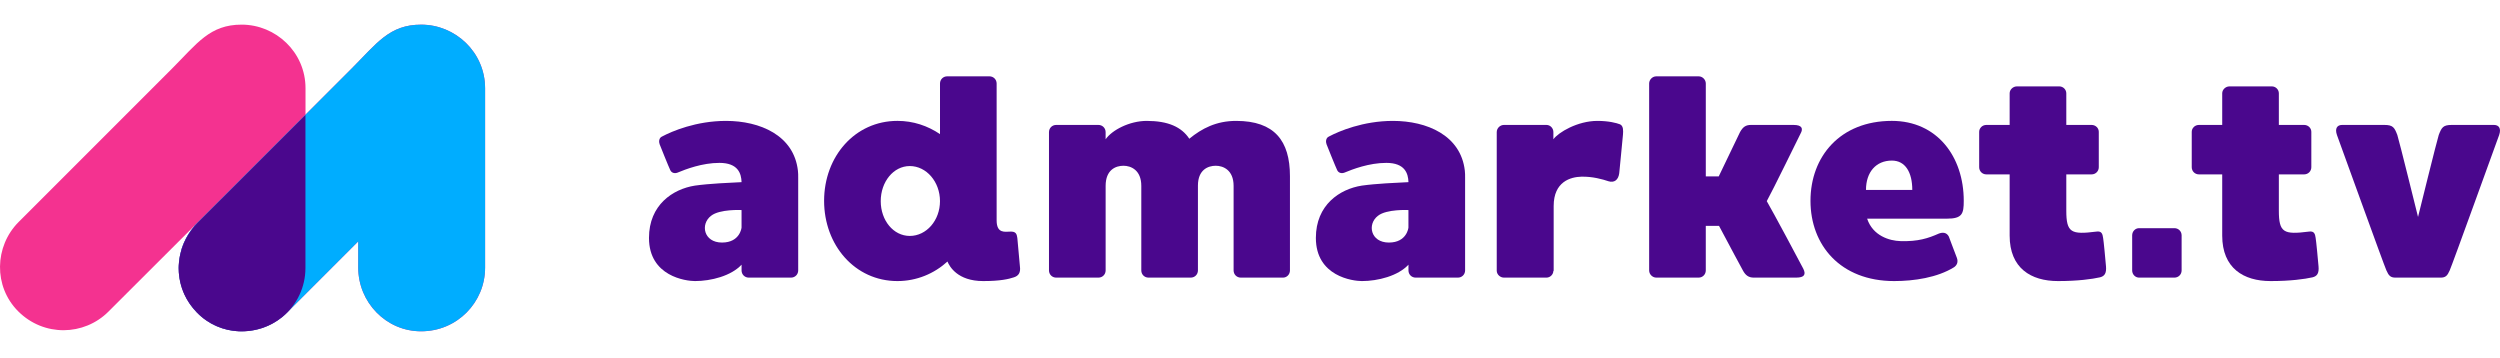
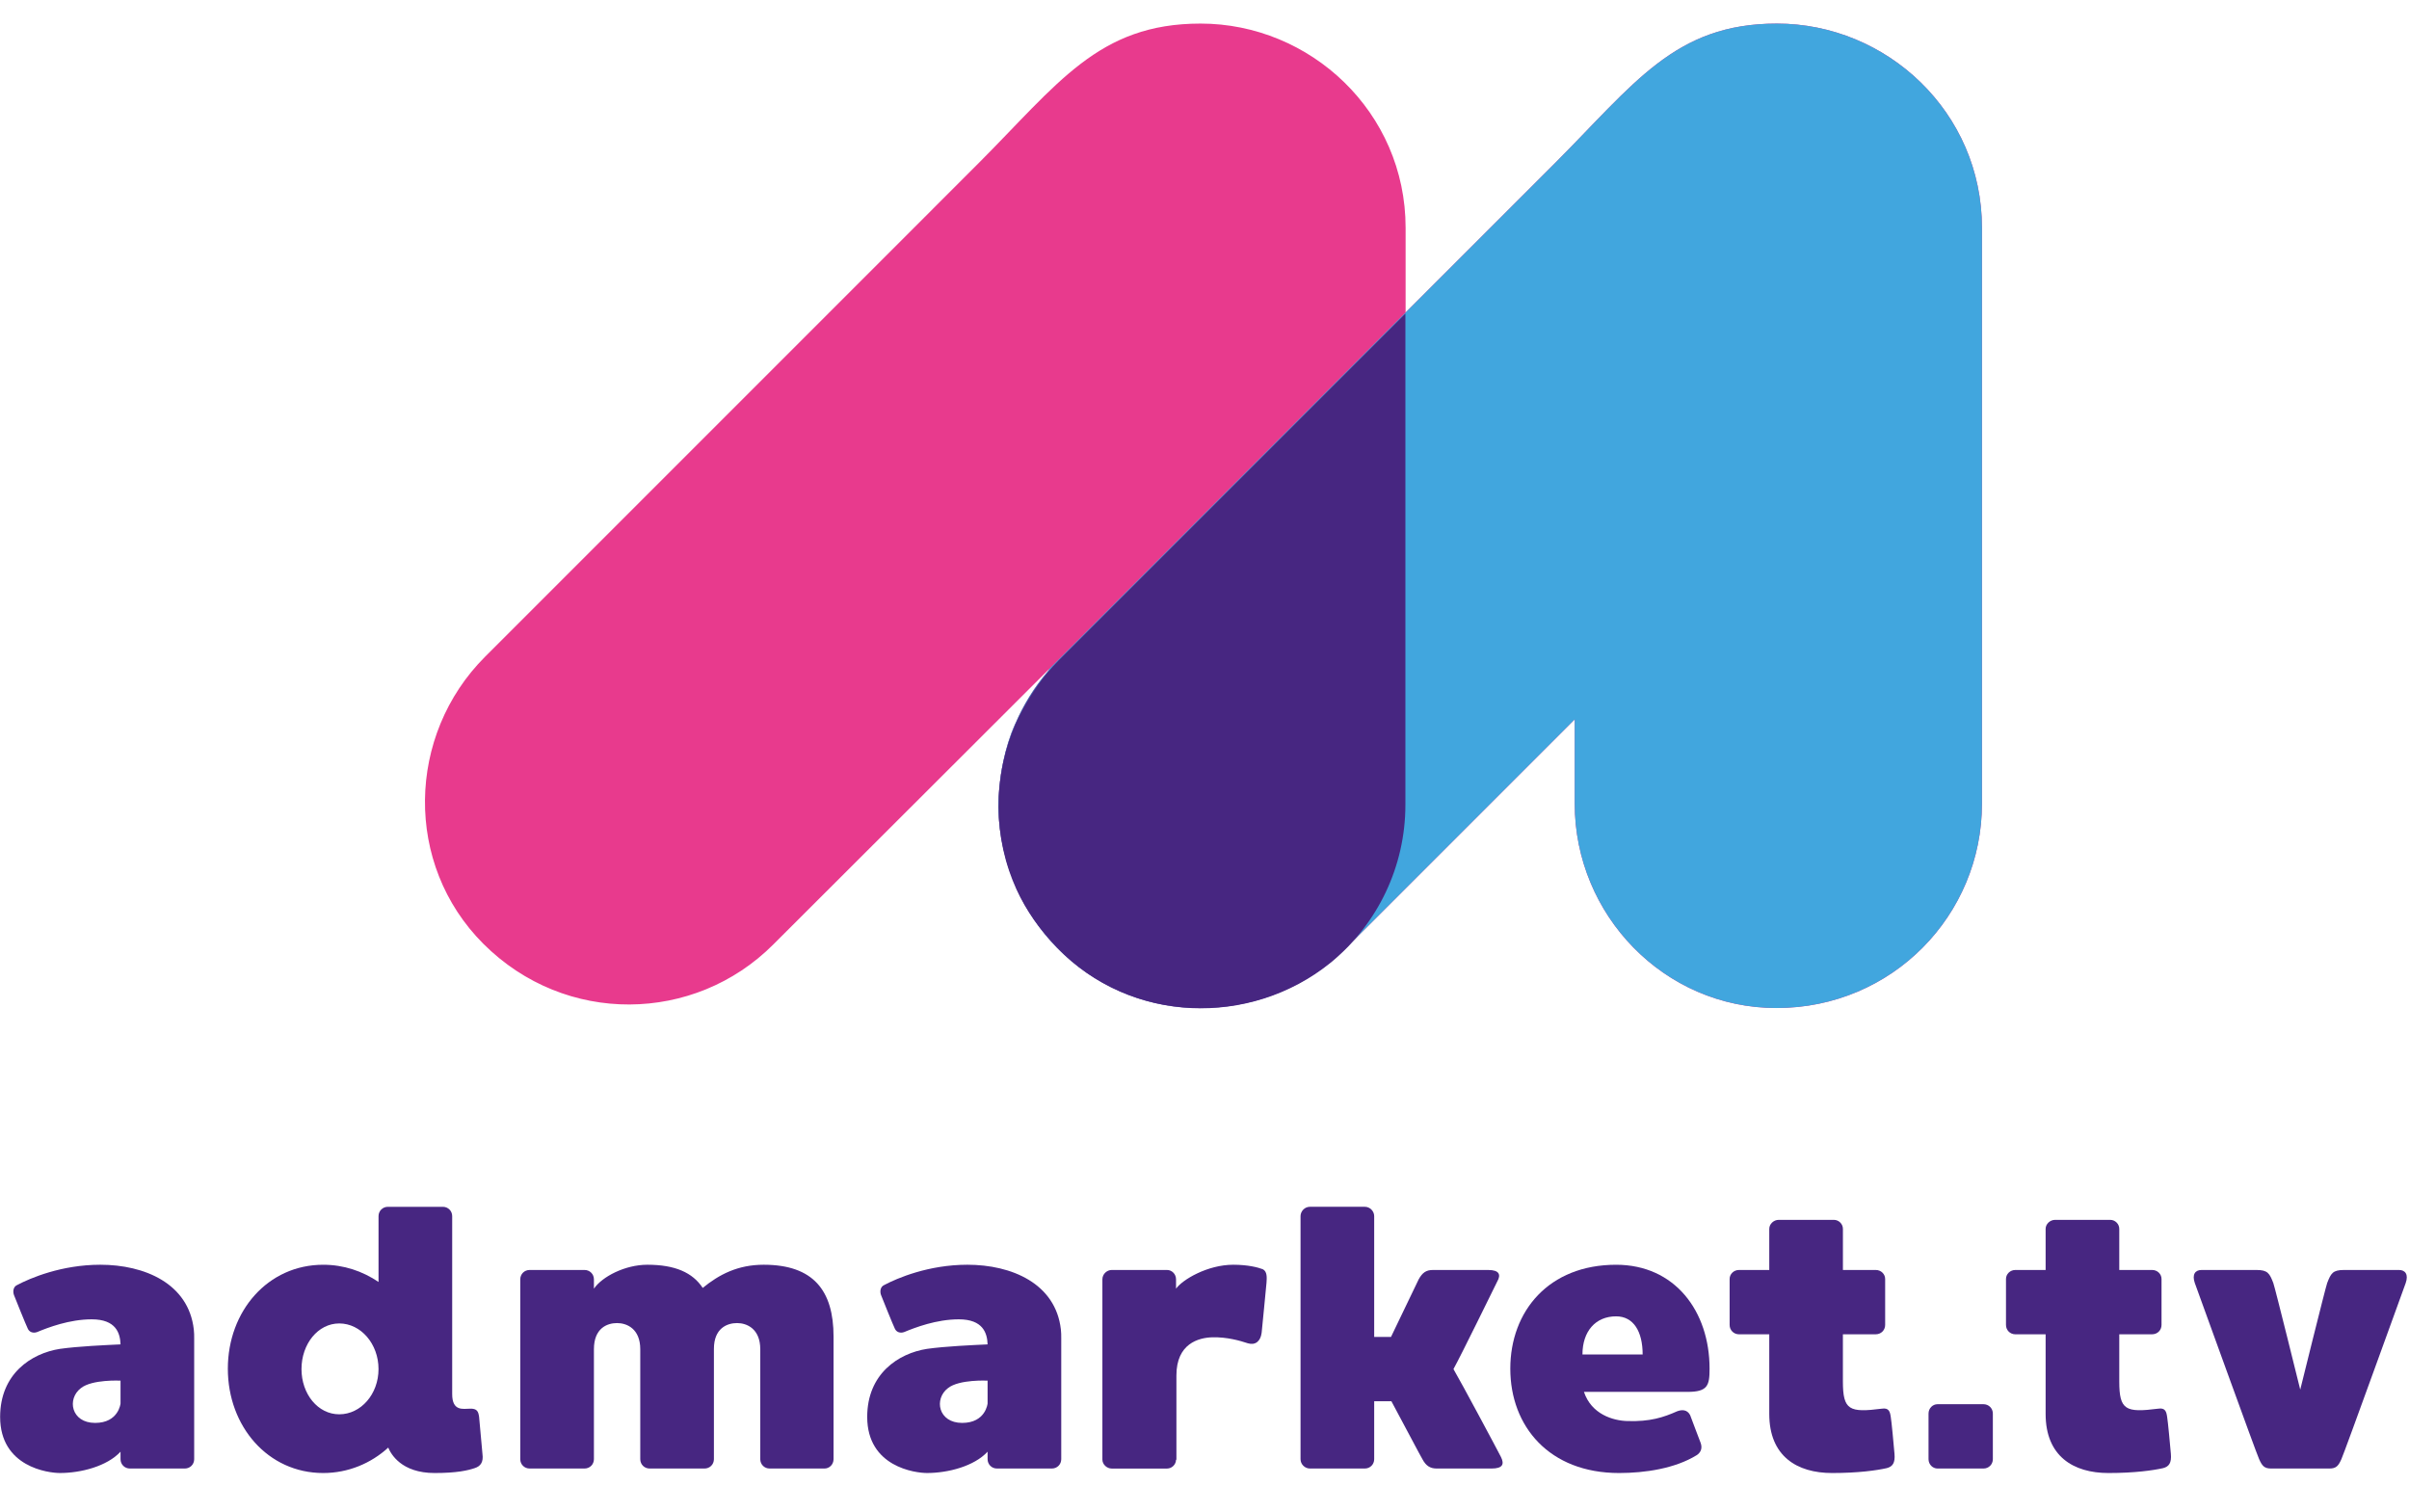
- <svg xmlns="http://www.w3.org/2000/svg" version="1.1" id="Capa_1" x="0px" y="0px" viewBox="0 0 1500 214.63" style="enable-background:new 0 0 1500 214.63;" xml:space="preserve">
+ <svg xmlns="http://www.w3.org/2000/svg" version="1.1" id="Capa_1" x="0px" y="0px" viewBox="0 0 1500 941.04" style="enable-background:new 0 0 1500 941.04;" xml:space="preserve">
  <style type="text/css">
- 	.st0{fill:#4A078D;}
- 	.st1{fill:#F43290;}
- 	.st2{fill:#00ADFF;}
+ 	.st0{fill:#472681;}
+ 	.st1{fill:#E83A8D;}
+ 	.st2{fill:#41A6DE;}
</style>
  <g>
-     <path class="st0" d="M478.92,106.53v55.73c0,2.42-1.9,4.31-4.31,4.31H459.6h-10.35c-2.42,0-4.31-1.9-4.31-4.31v-3.45   c-6.21,6.73-18.29,9.83-27.95,9.83c-5.35,0-27.6-2.76-27.6-25.88c0-19.84,14.32-29.33,27.6-31.4c8.63-1.21,20.88-1.73,27.95-2.07   c-0.17-5.18-2.07-11.56-13.29-11.56c-10.35,0-20.19,3.8-25.19,5.87c-1.9,0.69-3.62,0-4.31-1.55c-0.86-1.73-5.87-14.15-6.38-15.53   s-0.52-3.8,1.55-4.66c5.87-3.11,20.36-9.32,38.3-9.32c20.36,0,40.72,8.63,43.13,29.85C478.92,103.77,478.92,105.15,478.92,106.53z    M444.93,136.55v-10.52c0,0-13.11-0.69-18.29,3.45c-6.56,5-4.49,16.05,6.56,16.05C444.07,145.53,444.93,136.55,444.93,136.55z" />
-     <path class="st0" d="M608.33,166.4c-3.11,1.04-8.11,2.24-18.46,2.24c-15.35,0-20.19-8.8-21.39-11.73   c-7.94,7.25-18.46,11.73-30.02,11.73c-25.54,0-44-21.57-44-48.14c0-26.57,18.46-47.97,44-47.97c9.49,0,18.12,2.93,25.54,7.94V50.11   c0-2.42,1.9-4.31,4.31-4.31h25.36c2.42,0,4.31,1.9,4.31,4.31v82.13c0,8.11,5.17,6.73,8.11,6.73c3.45-0.17,3.97,1.38,4.31,3.8   c0.17,2.07,1.21,13.63,1.55,17.08C612.47,163.64,611.09,165.54,608.33,166.4z M563.99,120.68c0-11.56-8.11-21.05-18.12-21.05   c-9.83,0-17.43,9.49-17.43,21.05s7.59,20.88,17.43,20.88C555.88,141.56,563.99,132.24,563.99,120.68z" />
-     <path class="st0" d="M773.97,105.67v56.59c0,2.42-1.9,4.31-4.14,4.31h-25.36c-2.42,0-4.31-1.9-4.31-4.31v-50.73   c0-9.49-6.21-12.08-10.7-12.08c-4.66,0-10.7,2.42-10.7,11.91v50.9c0,2.42-1.9,4.31-4.31,4.31h-25.36c-2.42,0-4.31-1.9-4.31-4.31   v-50.73c0-9.49-6.21-12.08-10.7-12.08c-4.66,0-10.7,2.42-10.7,12.08c0,4.66,0,50.73,0,50.73c0,2.42-1.9,4.31-4.31,4.31H633.7   c-2.42,0-4.31-1.9-4.31-4.31V79.27c0-2.42,1.9-4.31,4.31-4.31h25.36c2.42,0,4.31,1.9,4.31,4.31v4.31   c3.8-5.52,14.32-11.04,24.67-11.04c12.77,0,20.88,3.62,25.54,10.7c7.59-6.21,16.22-10.7,28.12-10.7   C764.66,72.54,773.97,84.45,773.97,105.67z" />
-     <path class="st0" d="M879.06,106.53v55.73c0,2.42-1.9,4.31-4.31,4.31h-15.01h-10.35c-2.42,0-4.31-1.9-4.31-4.31v-3.45   c-6.21,6.73-18.29,9.83-27.95,9.83c-5.35,0-27.61-2.76-27.61-25.88c0-19.84,14.32-29.33,27.61-31.4   c8.63-1.21,20.88-1.73,27.95-2.07c-0.17-5.18-2.07-11.56-13.29-11.56c-10.35,0-20.19,3.8-25.19,5.87c-1.9,0.69-3.62,0-4.31-1.55   c-0.86-1.73-5.87-14.15-6.38-15.53c-0.52-1.38-0.52-3.8,1.55-4.66c5.87-3.11,20.36-9.32,38.3-9.32c20.36,0,40.72,8.63,43.14,29.85   C879.06,103.77,879.06,105.15,879.06,106.53z M845.06,136.55v-10.52c0,0-13.11-0.69-18.29,3.45c-6.56,5-4.49,16.05,6.56,16.05   C844.2,145.53,845.06,136.55,845.06,136.55z" />
-     <path class="st0" d="M973.78,80.82c-0.34,3.11-1.9,20.36-2.24,23.12c-0.52,3.97-2.93,5.87-6.38,4.83   c-3.62-1.21-9.66-2.93-16.39-2.76c-6.38,0.17-16.57,2.93-16.57,17.6c0,4.66,0,38.82,0,38.82l-0.17,0.17v-0.17   c0,2.24-1.9,4.14-4.14,4.14h-25.54c-2.24,0-4.31-1.9-4.31-4.14V79.27c0-2.42,2.07-4.31,4.31-4.31h25.54c2.24,0,4.14,1.9,4.14,4.31   v4.31c2.94-4.14,14.49-11.04,26.4-11.04c6.73,0,11.39,1.21,13.63,2.07C974.12,75.65,973.95,78.41,973.78,80.82z" />
-     <path class="st0" d="M1077.65,166.57c-4.49,0-25.36,0-25.36,0c-3.11,0-5-1.38-6.56-4.31c-0.86-1.38-8.11-15.18-14.32-26.74h-7.94   v26.74c0,2.42-1.9,4.31-4.31,4.31H993.8c-2.24,0-4.31-1.9-4.31-4.31V50.11c0-2.24,1.9-4.31,4.31-4.31h25.37   c2.42,0,4.31,2.07,4.31,4.31v55.73h7.76c5.52-11.39,12.08-25.19,12.77-26.57c1.73-3.11,3.45-4.31,6.56-4.31c0,0,21.05,0,25.54,0   c5,0,6.04,2.07,4.14,5.35c-1.38,2.76-16.91,34.51-20.19,40.37c3.45,5.87,20.53,37.79,21.91,40.55   C1083.69,164.68,1082.66,166.57,1077.65,166.57z" />
-     <path class="st0" d="M1120.28,131.2c3.45,10.35,13.46,13.29,20.01,13.46c10.53,0.35,16.74-1.73,22.95-4.49   c2.24-0.86,4.66-0.86,6.04,1.73c0.69,1.73,3.97,10.7,4.83,12.77c1.04,2.76-0.17,4.66-1.72,5.69c-10.01,6.21-23.98,8.28-35.89,8.28   c-32.26,0-50.21-21.57-50.21-48.14c0-26.57,17.77-47.97,48.83-47.97c27.09,0,43.13,21.39,43.13,47.97c0,7.76-0.86,10.7-10.18,10.7   C1164.27,131.2,1150.99,131.2,1120.28,131.2z M1119.59,113.95h27.78c0-10.52-4.14-17.6-12.25-17.6   C1125.62,96.35,1119.59,103.25,1119.59,113.95z" />
-     <path class="st0" d="M1259.97,166.4c-4.66,1.04-13.11,2.24-25.19,2.24c-16.22,0-28.99-7.76-28.99-27.26c0,0,0,0,0-36.75h-13.98   c-2.42,0-4.31-1.9-4.31-4.31V79.1c0-2.24,1.9-4.14,4.31-4.14h13.98V55.98c0-2.24,2.07-4.14,4.31-4.14h25.54   c2.24,0,4.14,1.9,4.14,4.14c0,0,0,8.11,0,18.98h15.18c2.42,0,4.31,1.9,4.31,4.14v21.22c0,2.42-1.9,4.31-4.31,4.31h-15.18   c0,10.87,0,19.67,0,21.74c0,13.29,2.94,14.49,17.95,12.6c3.28-0.52,3.8,1.38,4.14,3.8c0.35,1.9,1.38,12.94,1.73,17.08   C1263.94,163.99,1262.73,165.71,1259.97,166.4z" />
-     <path class="st0" d="M1308.97,141.21v21.05c0,2.42-1.9,4.31-4.31,4.31h-21.22c-2.24,0-4.14-1.9-4.14-4.31v-21.05   c0-2.42,1.9-4.31,4.14-4.31h21.22C1307.08,136.9,1308.97,138.8,1308.97,141.21z" />
-     <path class="st0" d="M1387.51,166.4c-4.66,1.04-13.11,2.24-25.19,2.24c-16.22,0-28.99-7.76-28.99-27.26c0,0,0,0,0-36.75h-13.98   c-2.42,0-4.31-1.9-4.31-4.31V79.1c0-2.24,1.9-4.14,4.31-4.14h13.98V55.98c0-2.24,2.07-4.14,4.31-4.14h25.53   c2.24,0,4.14,1.9,4.14,4.14c0,0,0,8.11,0,18.98h15.18c2.42,0,4.31,1.9,4.31,4.14v21.22c0,2.42-1.9,4.31-4.31,4.31h-15.18   c0,10.87,0,19.67,0,21.74c0,13.29,2.93,14.49,17.94,12.6c3.28-0.52,3.8,1.38,4.14,3.8c0.34,1.9,1.38,12.94,1.73,17.08   C1391.48,163.99,1390.27,165.71,1387.51,166.4z" />
-     <path class="st0" d="M1499.49,81c-1.55,4.14-28.3,78.33-29.68,81.27c-1.38,3.11-2.42,4.31-5.52,4.31h-26.92   c-3.11,0-4.14-1.21-5.52-4.31c-1.38-2.93-28.12-77.12-29.68-81.27c-1.38-3.97,0.17-6.04,3.1-6.04c2.24,0,25.37,0,25.37,0   c5.17,0,6.04,1.55,7.76,6.04c0.86,2.42,12.42,49.17,12.42,49.17s11.56-46.76,12.42-49.17c1.72-4.49,2.59-6.04,7.76-6.04   c0,0,23.12,0,25.36,0C1499.32,74.96,1500.87,77.03,1499.49,81z" />
+     <path class="st0" d="M120.91,833.31v75.2c0,3.26-2.56,5.82-5.82,5.82H94.84H80.87c-3.26,0-5.82-2.56-5.82-5.82v-4.66   c-8.38,9.08-24.68,13.27-37.72,13.27c-7.21,0-37.25-3.72-37.25-34.92c0-26.77,19.32-39.58,37.25-42.37   c11.64-1.63,28.17-2.33,37.72-2.79c-0.23-6.98-2.79-15.6-17.93-15.6c-13.97,0-27.24,5.12-33.99,7.92c-2.56,0.93-4.89,0-5.82-2.1   c-1.16-2.33-7.91-19.09-8.61-20.95c-0.7-1.86-0.7-5.12,2.09-6.29c7.92-4.19,27.47-12.57,51.68-12.57   c27.47,0,54.94,11.64,58.2,40.27C120.91,829.59,120.91,831.45,120.91,833.31z M75.05,873.82v-14.2c0,0-17.69-0.93-24.68,4.66   c-8.85,6.75-6.05,21.65,8.85,21.65C73.89,885.93,75.05,873.82,75.05,873.82z" />
+     <path class="st0" d="M295.52,914.1c-4.19,1.4-10.94,3.03-24.91,3.03c-20.72,0-27.24-11.87-28.86-15.83   c-10.71,9.78-24.91,15.83-40.51,15.83c-34.45,0-59.37-29.1-59.37-64.95c0-35.85,24.91-64.72,59.37-64.72   c12.8,0,24.44,3.96,34.46,10.71v-40.97c0-3.26,2.56-5.82,5.82-5.82h34.22c3.26,0,5.82,2.56,5.82,5.82V868   c0,10.94,6.98,9.08,10.94,9.08c4.65-0.23,5.35,1.86,5.82,5.12c0.23,2.79,1.63,18.39,2.09,23.05   C301.11,910.37,299.25,912.93,295.52,914.1z M235.69,852.4c0-15.6-10.94-28.4-24.45-28.4c-13.27,0-23.51,12.8-23.51,28.4   c0,15.6,10.24,28.17,23.51,28.17C224.75,880.57,235.69,868,235.69,852.4z" />
+     <path class="st0" d="M519.02,832.15v76.36c0,3.26-2.56,5.82-5.59,5.82h-34.22c-3.26,0-5.82-2.56-5.82-5.82v-68.44   c0-12.8-8.38-16.3-14.43-16.3c-6.29,0-14.43,3.26-14.43,16.06v68.68c0,3.26-2.56,5.82-5.82,5.82h-34.22   c-3.26,0-5.82-2.56-5.82-5.82v-68.44c0-12.8-8.38-16.3-14.43-16.3c-6.29,0-14.43,3.26-14.43,16.3c0,6.29,0,68.44,0,68.44   c0,3.26-2.56,5.82-5.82,5.82h-34.22c-3.26,0-5.82-2.56-5.82-5.82V796.53c0-3.26,2.56-5.82,5.82-5.82h34.22   c3.26,0,5.82,2.56,5.82,5.82v5.82c5.12-7.45,19.32-14.9,33.29-14.9c17.23,0,28.17,4.89,34.46,14.43   c10.24-8.38,21.88-14.43,37.95-14.43C506.45,787.45,519.02,803.52,519.02,832.15z" />
+     <path class="st0" d="M660.8,833.31v75.2c0,3.26-2.56,5.82-5.82,5.82h-20.25h-13.97c-3.26,0-5.82-2.56-5.82-5.82v-4.66   c-8.38,9.08-24.68,13.27-37.71,13.27c-7.22,0-37.25-3.72-37.25-34.92c0-26.77,19.32-39.58,37.25-42.37   c11.64-1.63,28.17-2.33,37.71-2.79c-0.23-6.98-2.79-15.6-17.93-15.6c-13.97,0-27.24,5.12-33.99,7.92c-2.56,0.93-4.89,0-5.82-2.1   c-1.16-2.33-7.91-19.09-8.61-20.95c-0.7-1.86-0.7-5.12,2.1-6.29c7.92-4.19,27.47-12.57,51.68-12.57c27.47,0,54.94,11.64,58.2,40.27   C660.8,829.59,660.8,831.45,660.8,833.31z M614.94,873.82v-14.2c0,0-17.69-0.93-24.68,4.66c-8.85,6.75-6.05,21.65,8.85,21.65   C613.77,885.93,614.94,873.82,614.94,873.82z" />
+     <path class="st0" d="M788.61,798.63c-0.46,4.19-2.56,27.47-3.03,31.2c-0.7,5.35-3.96,7.91-8.61,6.52   c-4.89-1.63-13.04-3.96-22.11-3.72c-8.61,0.23-22.35,3.96-22.35,23.75c0,6.29,0,52.38,0,52.38l-0.23,0.23v-0.23   c0,3.03-2.56,5.59-5.59,5.59h-34.45c-3.03,0-5.82-2.56-5.82-5.59V796.53c0-3.26,2.79-5.82,5.82-5.82h34.45   c3.03,0,5.59,2.56,5.59,5.82v5.82c3.96-5.59,19.56-14.9,35.62-14.9c9.08,0,15.37,1.63,18.39,2.79   C789.08,791.64,788.84,795.37,788.61,798.63z" />
+     <path class="st0" d="M928.76,914.33c-6.05,0-34.22,0-34.22,0c-4.19,0-6.75-1.86-8.85-5.82c-1.16-1.86-10.94-20.49-19.32-36.08   h-10.71v36.08c0,3.26-2.56,5.82-5.82,5.82h-34.22c-3.03,0-5.82-2.56-5.82-5.82V757.19c0-3.03,2.56-5.82,5.82-5.82h34.22   c3.26,0,5.82,2.79,5.82,5.82v75.2h10.47c7.45-15.37,16.3-33.99,17.23-35.85c2.33-4.19,4.66-5.82,8.85-5.82c0,0,28.4,0,34.46,0   c6.75,0,8.14,2.79,5.59,7.22c-1.86,3.72-22.81,46.56-27.24,54.48c4.66,7.91,27.71,50.98,29.57,54.71   C936.91,911.77,935.52,914.33,928.76,914.33z" />
+     <path class="st0" d="M986.27,866.61c4.65,13.97,18.16,17.93,27,18.16c14.2,0.47,22.58-2.33,30.96-6.05   c3.03-1.16,6.29-1.16,8.15,2.33c0.93,2.33,5.36,14.43,6.52,17.23c1.4,3.72-0.23,6.29-2.33,7.68c-13.5,8.38-32.36,11.17-48.42,11.17   c-43.53,0-67.74-29.1-67.74-64.95c0-35.85,23.98-64.72,65.88-64.72c36.55,0,58.2,28.87,58.2,64.72c0,10.48-1.16,14.43-13.73,14.43   C1045.64,866.61,1027.71,866.61,986.27,866.61z M985.34,843.33h37.48c0-14.2-5.59-23.75-16.53-23.75   C993.49,819.58,985.34,828.89,985.34,843.33z" />
+     <path class="st0" d="M1174.76,914.1c-6.29,1.4-17.69,3.03-33.99,3.03c-21.88,0-39.11-10.48-39.11-36.78c0,0,0,0,0-49.59h-18.86   c-3.26,0-5.82-2.56-5.82-5.82V796.3c0-3.03,2.56-5.59,5.82-5.59h18.86V765.1c0-3.03,2.79-5.59,5.82-5.59h34.45   c3.03,0,5.59,2.56,5.59,5.59c0,0,0,10.94,0,25.61H1168c3.26,0,5.82,2.56,5.82,5.59v28.63c0,3.26-2.56,5.82-5.82,5.82h-20.49   c0,14.67,0,26.54,0,29.33c0,17.93,3.96,19.56,24.21,16.99c4.42-0.7,5.12,1.86,5.59,5.12c0.47,2.56,1.86,17.46,2.33,23.05   C1180.11,910.84,1178.48,913.17,1174.76,914.1z" />
+     <path class="st0" d="M1240.88,880.11v28.4c0,3.26-2.56,5.82-5.82,5.82h-28.64c-3.03,0-5.59-2.56-5.59-5.82v-28.4   c0-3.26,2.56-5.82,5.59-5.82h28.64C1238.32,874.29,1240.88,876.85,1240.88,880.11z" />
+     <path class="st0" d="M1346.84,914.1c-6.29,1.4-17.69,3.03-33.99,3.03c-21.88,0-39.11-10.48-39.11-36.78c0,0,0,0,0-49.59h-18.86   c-3.26,0-5.82-2.56-5.82-5.82V796.3c0-3.03,2.56-5.59,5.82-5.59h18.86V765.1c0-3.03,2.79-5.59,5.82-5.59h34.45   c3.03,0,5.59,2.56,5.59,5.59c0,0,0,10.94,0,25.61h20.49c3.26,0,5.82,2.56,5.82,5.59v28.63c0,3.26-2.56,5.82-5.82,5.82h-20.49   c0,14.67,0,26.54,0,29.33c0,17.93,3.96,19.56,24.21,16.99c4.43-0.7,5.12,1.86,5.59,5.12c0.46,2.56,1.86,17.46,2.33,23.05   C1352.2,910.84,1350.57,913.17,1346.84,914.1z" />
+     <path class="st0" d="M1497.94,798.86c-2.1,5.59-38.18,105.69-40.04,109.65c-1.86,4.19-3.26,5.82-7.45,5.82h-36.32   c-4.19,0-5.59-1.63-7.45-5.82c-1.86-3.96-37.95-104.06-40.04-109.65c-1.86-5.35,0.23-8.15,4.19-8.15c3.03,0,34.22,0,34.22,0   c6.98,0,8.15,2.1,10.47,8.15c1.17,3.26,16.76,66.35,16.76,66.35s15.6-63.09,16.76-66.35c2.33-6.05,3.49-8.15,10.48-8.15   c0,0,31.2,0,34.22,0C1497.7,790.71,1499.8,793.51,1497.94,798.86z" />
  </g>
-   <path class="st1" d="M252.71,14.79c-19.12,0-26.63,11.23-41.67,26.28l-27.73,27.73V52.95c0-21.64-17.81-38.17-38.33-38.17  c-19.12,0-26.63,11.23-41.67,26.28l-92.06,92.06c-14.68,14.68-15.19,38.81-0.34,53.66c15.36,15.36,39.49,14.85,54.17,0.17  l51.31-51.23c0,0,0.7-0.66,0.01,0.18c-2.52,2.96-4.53,6.23-6.01,9.68c-0.04,0.08-0.07,0.15-0.11,0.23c-0.99,2.2-1.67,4.55-2.12,6.71  c-0.33,1.5-0.57,3.01-0.72,4.53c-0.24,2.14-0.25,3.56-0.25,3.56c0,4.27,0.72,8.39,2.02,12.25c0.02,0.05,1.15,3,1.4,3.55  c5.85,13.12,18.96,22.37,34.29,22.37c9.36,0,17.78-3.24,24.34-8.58c0.09-0.07,2.24-1.92,3.09-2.76l42.61-42.61v15.77  c0,20.76,16.7,38.18,37.7,38.18c21.72,0,38.42-17.42,38.42-38.18V52.95C291.04,31.32,273.23,14.79,252.71,14.79z" />
+   <path class="st1" d="M1106.4,14.68c-63.69,0-88.7,37.41-138.81,87.53l-92.37,92.37v-52.76c0-72.07-59.33-127.14-127.7-127.14  c-63.69,0-88.7,37.41-138.81,87.53L302.07,408.86c-48.9,48.9-50.59,129.28-1.12,178.75c51.15,51.15,131.53,49.46,180.43,0.56  L652.3,417.51c0,0,2.34-2.18,0.02,0.61c-8.4,9.87-15.08,20.75-20.02,32.24c-0.12,0.26-0.24,0.5-0.36,0.76  c-3.31,7.34-5.55,15.15-7.08,22.34c-1.1,4.99-1.91,10.04-2.41,15.11c-0.78,7.14-0.82,11.87-0.82,11.87  c0,14.22,2.39,27.95,6.73,40.82c0.06,0.18,3.85,10.01,4.66,11.84c19.48,43.71,63.15,74.53,114.21,74.53  c31.17,0,59.22-10.79,81.08-28.59c0.31-0.25,7.47-6.39,10.28-9.2L980.52,447.9v52.53c0,69.16,55.64,127.19,125.6,127.19  c72.34,0,127.98-58.03,127.98-127.19v-358.6C1234.1,69.75,1174.77,14.68,1106.4,14.68z" />
  <g>
-     <path class="st2" d="M252.71,14.79c-19.12,0-26.63,11.23-41.67,26.28l-27.73,27.73l-66.92,66.92c0,0,0.7-0.66,0.01,0.18   c-2.52,2.96-4.53,6.23-6.01,9.68c-0.04,0.08-0.07,0.15-0.11,0.23c-0.99,2.2-1.67,4.55-2.12,6.71c-0.33,1.5-0.57,3.01-0.72,4.53   c-0.24,2.14-0.25,3.56-0.25,3.56c0,4.27,0.72,8.39,2.02,12.25c0.02,0.05,1.15,3,1.4,3.55c5.85,13.12,18.96,22.37,34.29,22.37   c9.36,0,17.78-3.24,24.34-8.58c0.09-0.07,2.24-1.92,3.09-2.76l42.61-42.61v15.77c0,20.76,16.7,38.18,37.7,38.18   c21.72,0,38.42-17.42,38.42-38.18V52.95C291.04,31.32,273.23,14.79,252.71,14.79z" />
+     <path class="st2" d="M1106.4,14.68c-63.69,0-88.7,37.41-138.81,87.53l-92.37,92.37L652.3,417.51c0,0,2.34-2.18,0.02,0.61   c-8.4,9.87-15.08,20.75-20.02,32.24c-0.12,0.26-0.24,0.5-0.36,0.76c-3.31,7.34-5.55,15.15-7.08,22.34   c-1.1,4.99-1.91,10.04-2.41,15.11c-0.78,7.14-0.82,11.87-0.82,11.87c0,14.22,2.39,27.95,6.73,40.82   c0.06,0.18,3.85,10.01,4.66,11.84c19.48,43.71,63.15,74.53,114.21,74.53c31.17,0,59.22-10.79,81.08-28.59   c0.31-0.25,7.47-6.39,10.28-9.2L980.52,447.9v52.53c0,69.16,55.64,127.19,125.6,127.19c72.34,0,127.98-58.03,127.98-127.19v-358.6   C1234.1,69.75,1174.77,14.68,1106.4,14.68z" />
  </g>
  <g>
-     <path class="st0" d="M110.38,145.74c2.06-4.49,4.43-7.76,6.01-9.68C113.87,139.03,111.86,142.29,110.38,145.74z" />
-     <path class="st0" d="M109.9,174.95c-0.03-0.08-0.06-0.16-0.09-0.24C109.84,174.79,109.87,174.87,109.9,174.95z" />
-     <path class="st0" d="M110.6,176.58c-0.01-0.02-0.02-0.04-0.03-0.06C110.58,176.54,110.59,176.56,110.6,176.58z" />
-     <path class="st0" d="M169.5,190.16c-0.09,0.07-0.19,0.14-0.28,0.22C169.32,190.3,169.41,190.23,169.5,190.16z" />
-     <path class="st0" d="M107.42,157.21c0.14-1.3,0.37-2.86,0.72-4.53C107.82,154.18,107.57,155.69,107.42,157.21z" />
-     <path class="st0" d="M109.25,173.19c-0.02-0.05-0.04-0.11-0.05-0.16C109.22,173.08,109.24,173.14,109.25,173.19z" />
-     <path class="st0" d="M183.27,160.8V68.98l-64.83,64.82c-0.74,0.74-1.43,1.5-2.09,2.28c-1.58,1.91-3.95,5.18-6.01,9.68   c-0.97,2.25-1.71,4.57-2.23,6.93c-0.36,1.68-0.58,3.24-0.72,4.53c-0.52,5.31,0.06,10.71,1.77,15.82c0.02,0.05,0.04,0.11,0.05,0.16   c0.17,0.51,0.36,1.01,0.56,1.52c0.03,0.08,0.06,0.16,0.09,0.24c0.21,0.53,0.43,1.06,0.67,1.58c0.01,0.02,0.02,0.04,0.03,0.06   c1.79,3.93,4.37,7.55,7.54,10.86c13.83,14.4,36.28,14.84,51.08,2.93c0.09-0.07,0.19-0.14,0.28-0.22c0.06-0.05,0.12-0.11,0.19-0.16   C178.05,182.96,183.27,172.4,183.27,160.8z" />
+     <path class="st0" d="M632.3,450.91c6.85-14.97,14.74-25.86,20.02-32.23C643.92,428.54,637.24,439.42,632.3,450.91z" />
+     <path class="st0" d="M630.71,548.19c-0.1-0.26-0.2-0.53-0.31-0.79C630.5,547.66,630.6,547.92,630.71,548.19z" />
+     <path class="st0" d="M633.03,553.64c-0.03-0.07-0.06-0.13-0.09-0.2C632.97,553.51,633,553.57,633.03,553.64z" />
+     <path class="st0" d="M829.23,598.85c-0.3,0.25-0.62,0.48-0.92,0.73C828.61,599.33,828.92,599.1,829.23,598.85z" />
+     <path class="st0" d="M622.45,489.11c0.47-4.32,1.22-9.52,2.41-15.11C623.76,479,622.95,484.04,622.45,489.11z" />
+     <path class="st0" d="M628.55,542.35c-0.06-0.18-0.12-0.36-0.18-0.54C628.43,541.98,628.48,542.16,628.55,542.35z" />
+     <path class="st0" d="M875.09,501.07V195.22L659.16,411.16c-2.45,2.45-4.75,5-6.96,7.6c-5.28,6.37-13.17,17.27-20.02,32.23   c-3.22,7.49-5.7,15.22-7.43,23.1c-1.18,5.58-1.93,10.78-2.41,15.11c-1.74,17.7,0.2,35.69,5.91,52.69c0.06,0.18,0.12,0.36,0.18,0.54   c0.58,1.69,1.2,3.38,1.85,5.05c0.1,0.26,0.2,0.53,0.31,0.79c0.7,1.76,1.44,3.52,2.23,5.26c0.03,0.07,0.06,0.13,0.09,0.2   c5.96,13.1,14.54,25.16,25.13,36.18c46.07,47.96,120.85,49.43,170.15,9.76c0.3-0.25,0.62-0.48,0.92-0.73   c0.21-0.17,0.41-0.36,0.62-0.53C857.7,574.89,875.09,539.72,875.09,501.07z" />
  </g>
</svg>
